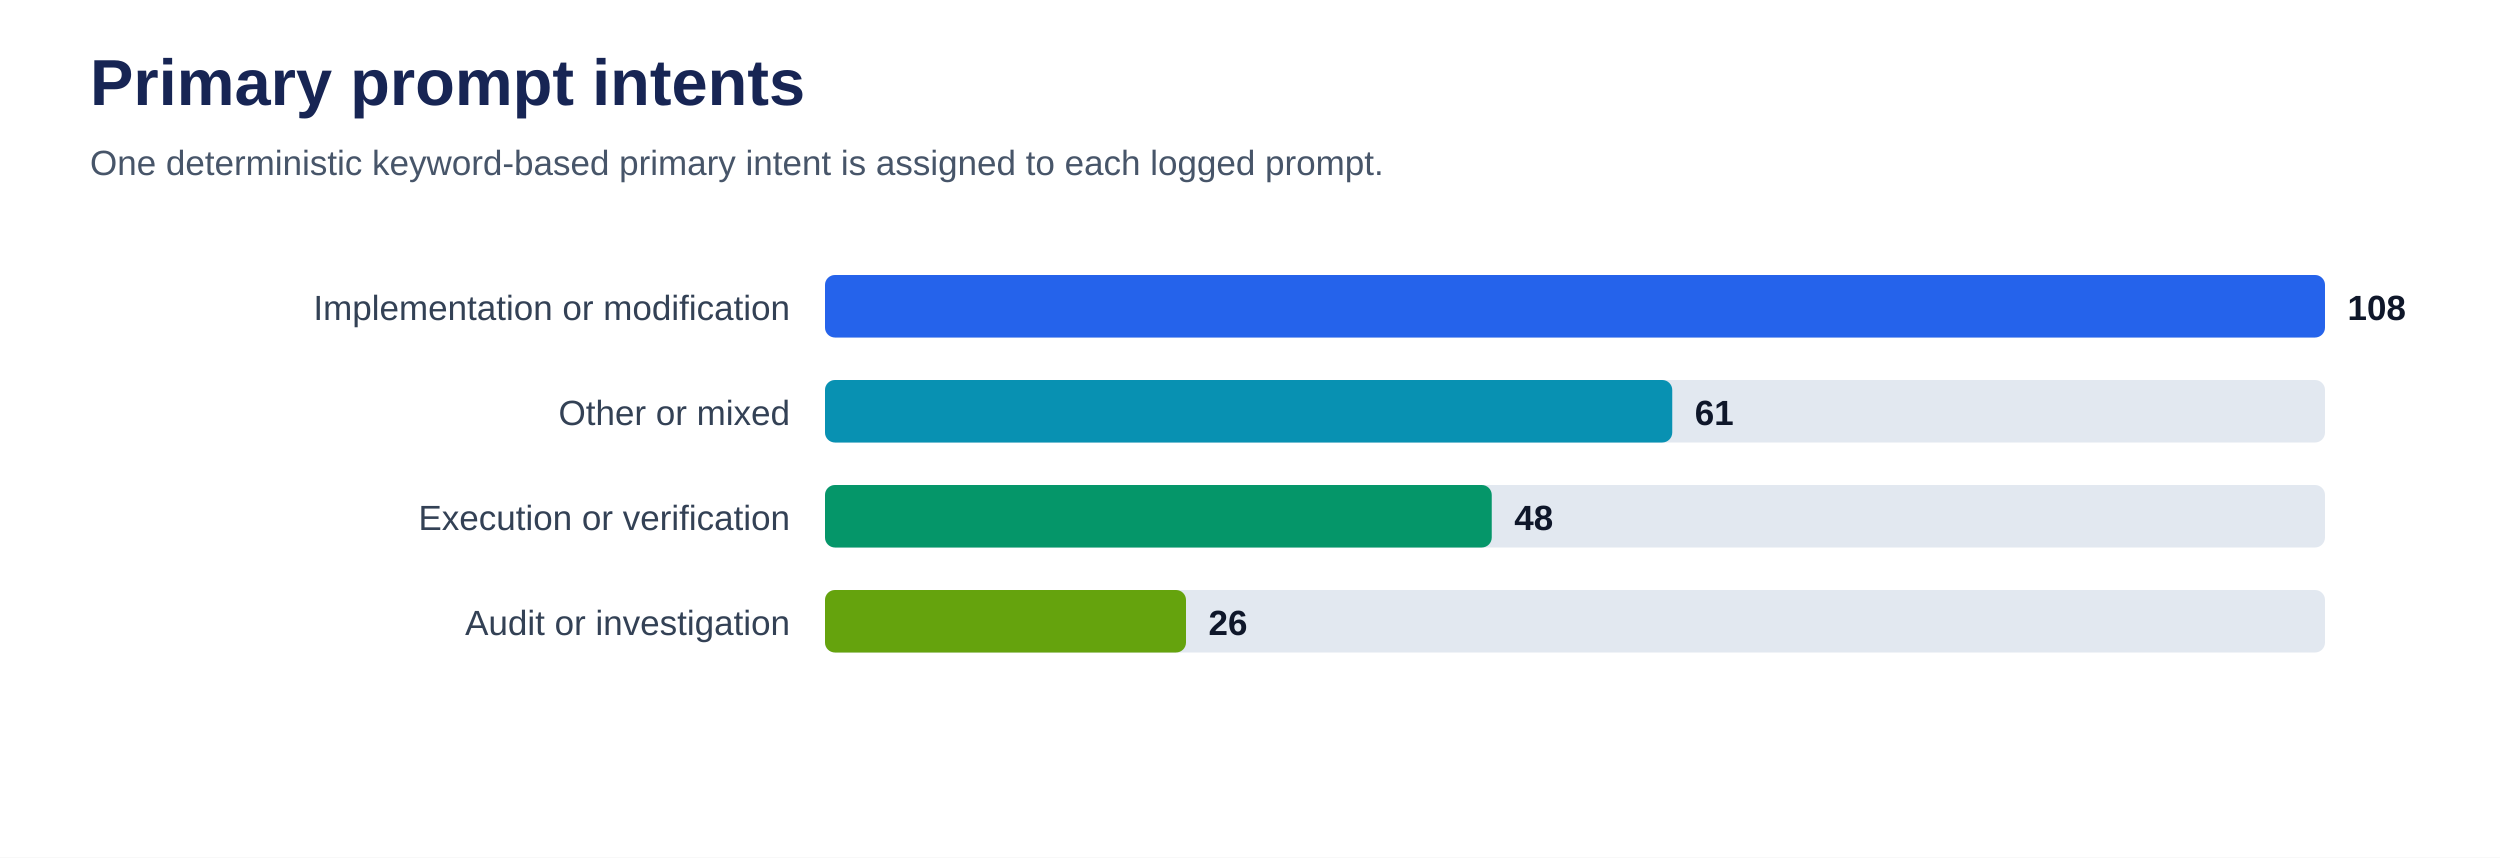
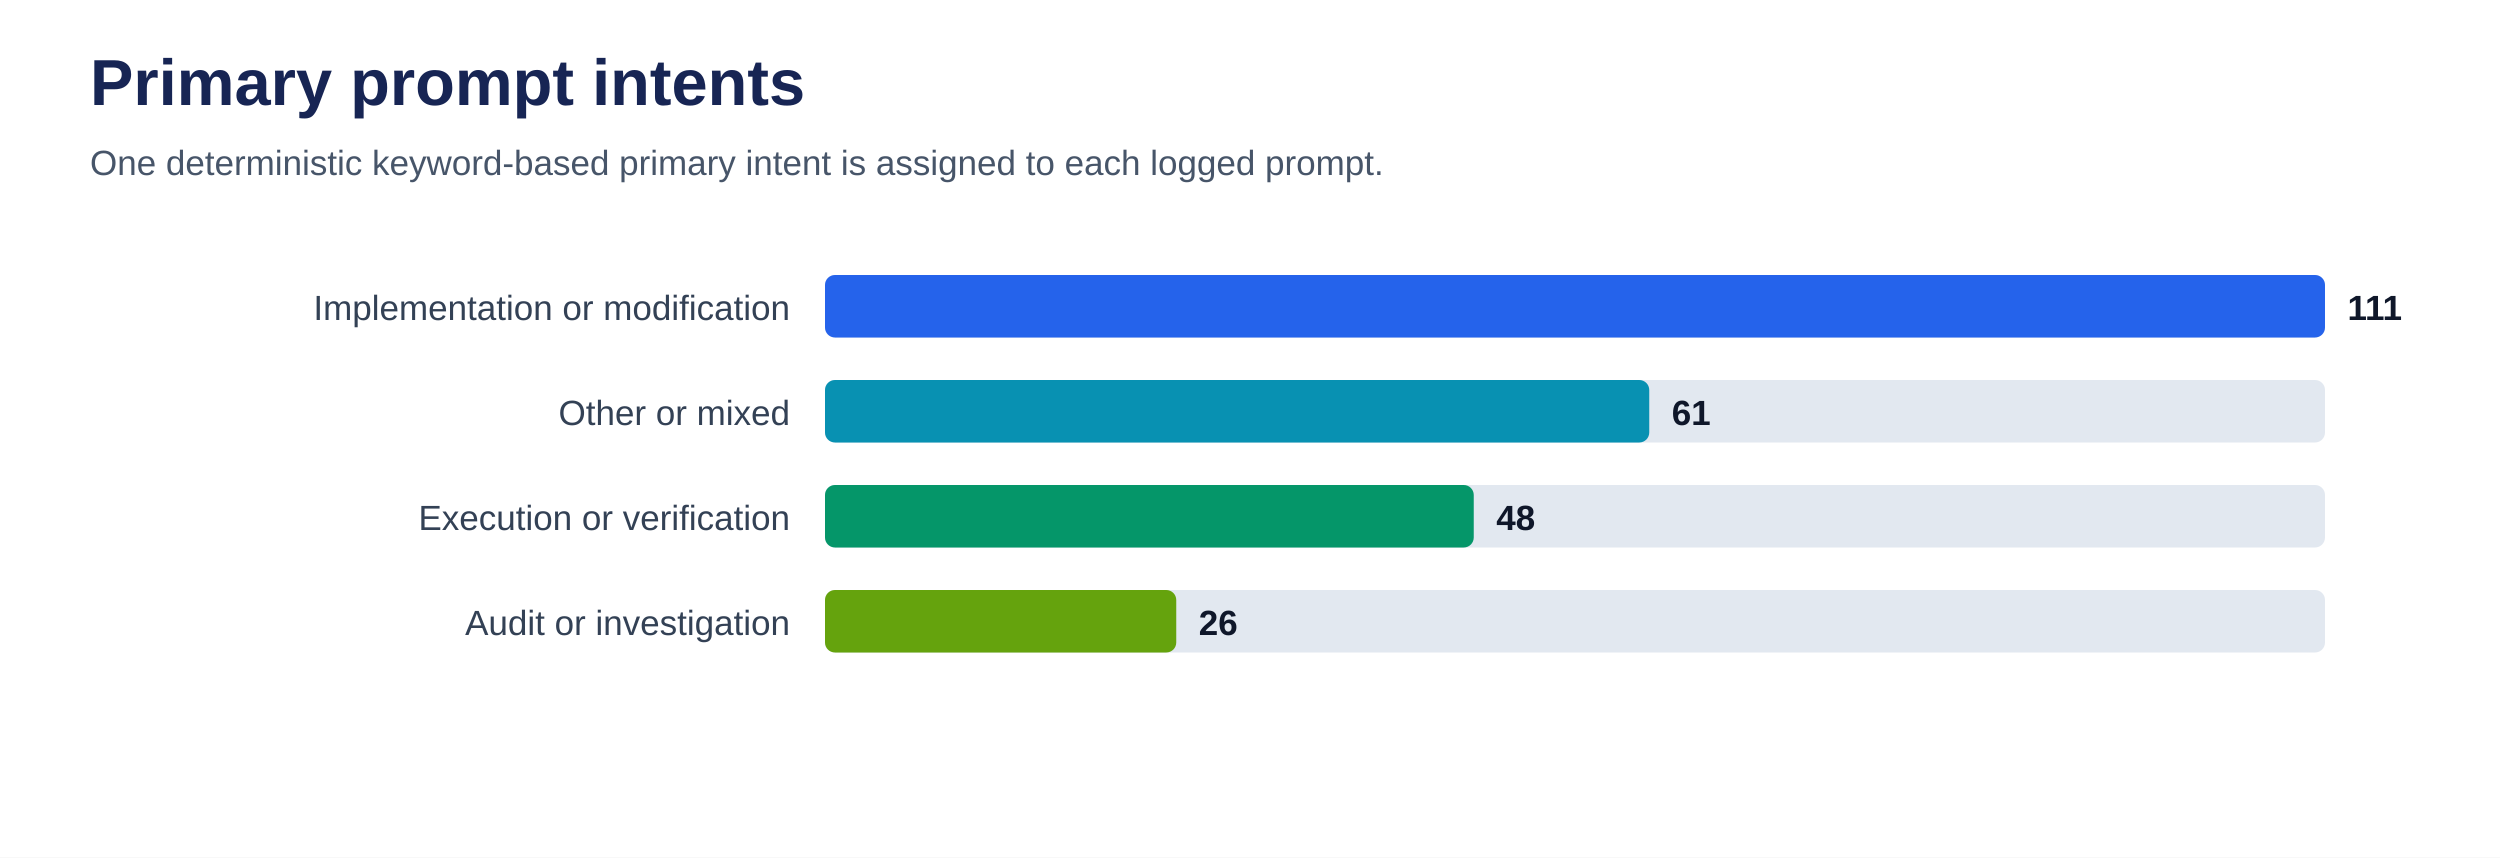
<svg xmlns="http://www.w3.org/2000/svg" viewBox="0 0 1000 343" role="img" aria-labelledby="title desc">
  <rect width="100%" height="100%" fill="#ffffff" />
  <text x="36" y="42" font-family="Arial, sans-serif" font-size="26" font-weight="700" fill="#172554">Primary prompt intents</text>
  <text x="36" y="70" font-family="Arial, sans-serif" font-size="14" fill="#475569">One deterministic keyword-based primary intent is assigned to each logged prompt.</text>
  <text x="316" y="128" text-anchor="end" font-family="Arial, sans-serif" font-size="14" fill="#334155">Implementation or modification</text>
  <rect x="330" y="110" width="600" height="25" rx="4" fill="#e2e8f0" />
  <rect x="330" y="110" width="600.0" height="25" rx="4" fill="#2563eb" />
-   <text x="939.0" y="128" font-family="Arial, sans-serif" font-size="14" font-weight="700" fill="#0f172a">108</text>
+   <text x="939.0" y="128" font-family="Arial, sans-serif" font-size="14" font-weight="700" fill="#0f172a">111</text>
  <text x="316" y="170" text-anchor="end" font-family="Arial, sans-serif" font-size="14" fill="#334155">Other or mixed</text>
  <rect x="330" y="152" width="600" height="25" rx="4" fill="#e2e8f0" />
-   <rect x="330" y="152" width="338.9" height="25" rx="4" fill="#0891b2" />
-   <text x="677.9" y="170" font-family="Arial, sans-serif" font-size="14" font-weight="700" fill="#0f172a">61</text>
+   <rect x="330" y="152" width="329.7" height="25" rx="4" fill="#0891b2" />
+   <text x="668.7" y="170" font-family="Arial, sans-serif" font-size="14" font-weight="700" fill="#0f172a">61</text>
  <text x="316" y="212" text-anchor="end" font-family="Arial, sans-serif" font-size="14" fill="#334155">Execution or verification</text>
  <rect x="330" y="194" width="600" height="25" rx="4" fill="#e2e8f0" />
-   <rect x="330" y="194" width="266.7" height="25" rx="4" fill="#059669" />
-   <text x="605.7" y="212" font-family="Arial, sans-serif" font-size="14" font-weight="700" fill="#0f172a">48</text>
+   <rect x="330" y="194" width="259.5" height="25" rx="4" fill="#059669" />
+   <text x="598.5" y="212" font-family="Arial, sans-serif" font-size="14" font-weight="700" fill="#0f172a">48</text>
  <text x="316" y="254" text-anchor="end" font-family="Arial, sans-serif" font-size="14" fill="#334155">Audit or investigation</text>
  <rect x="330" y="236" width="600" height="25" rx="4" fill="#e2e8f0" />
-   <rect x="330" y="236" width="144.4" height="25" rx="4" fill="#65a30d" />
-   <text x="483.4" y="254" font-family="Arial, sans-serif" font-size="14" font-weight="700" fill="#0f172a">26</text>
+   <rect x="330" y="236" width="140.5" height="25" rx="4" fill="#65a30d" />
+   <text x="479.5" y="254" font-family="Arial, sans-serif" font-size="14" font-weight="700" fill="#0f172a">26</text>
</svg>
